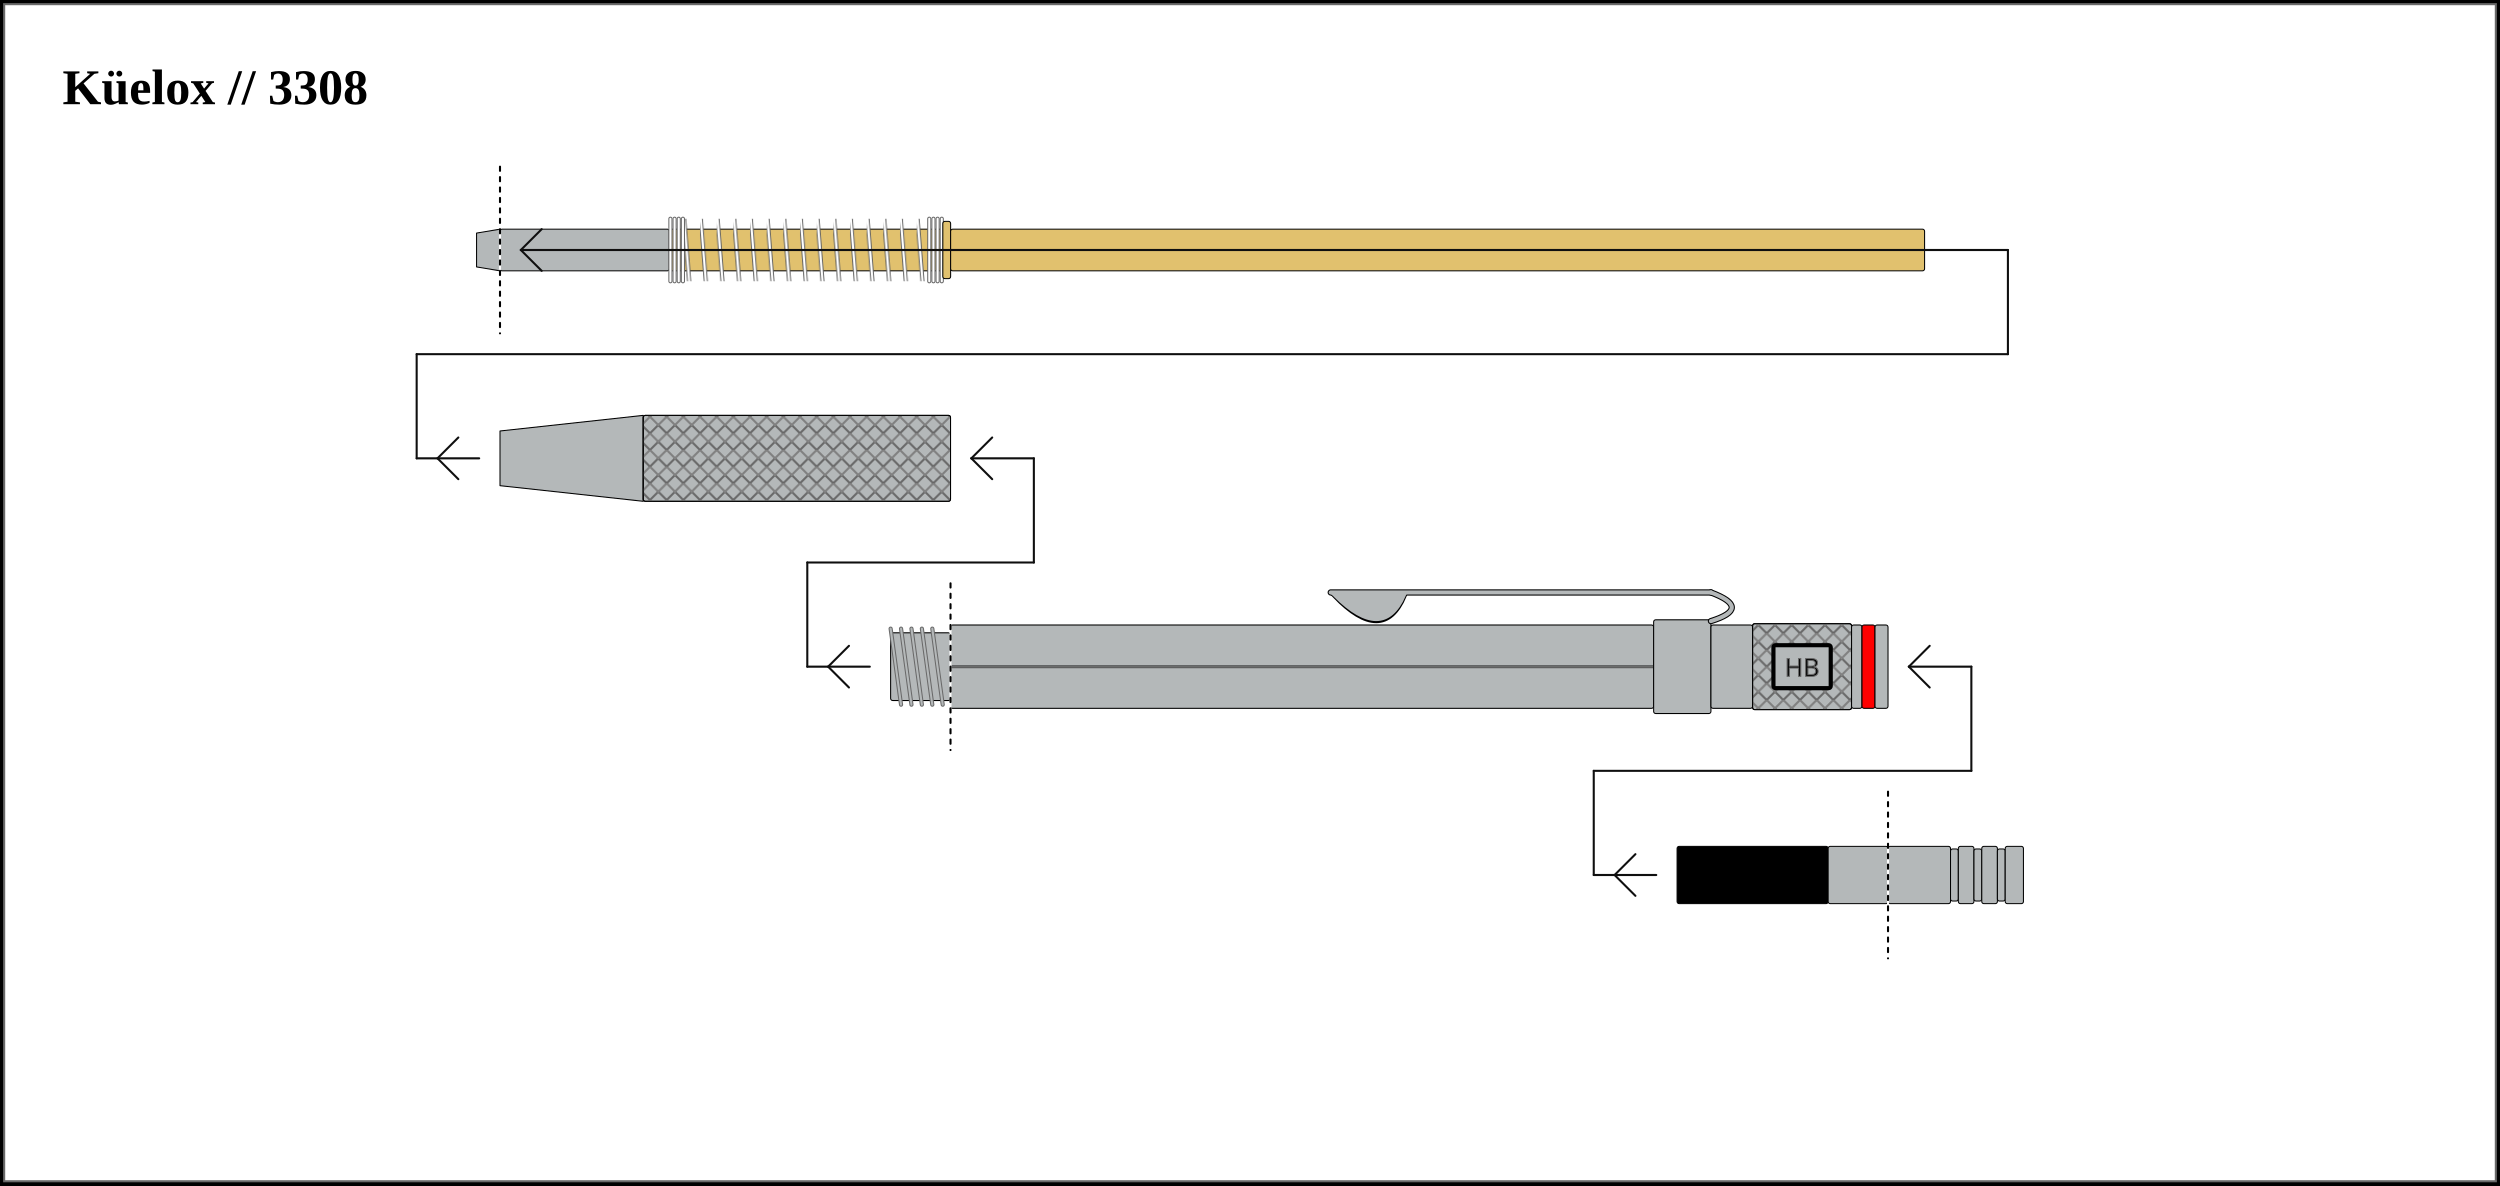
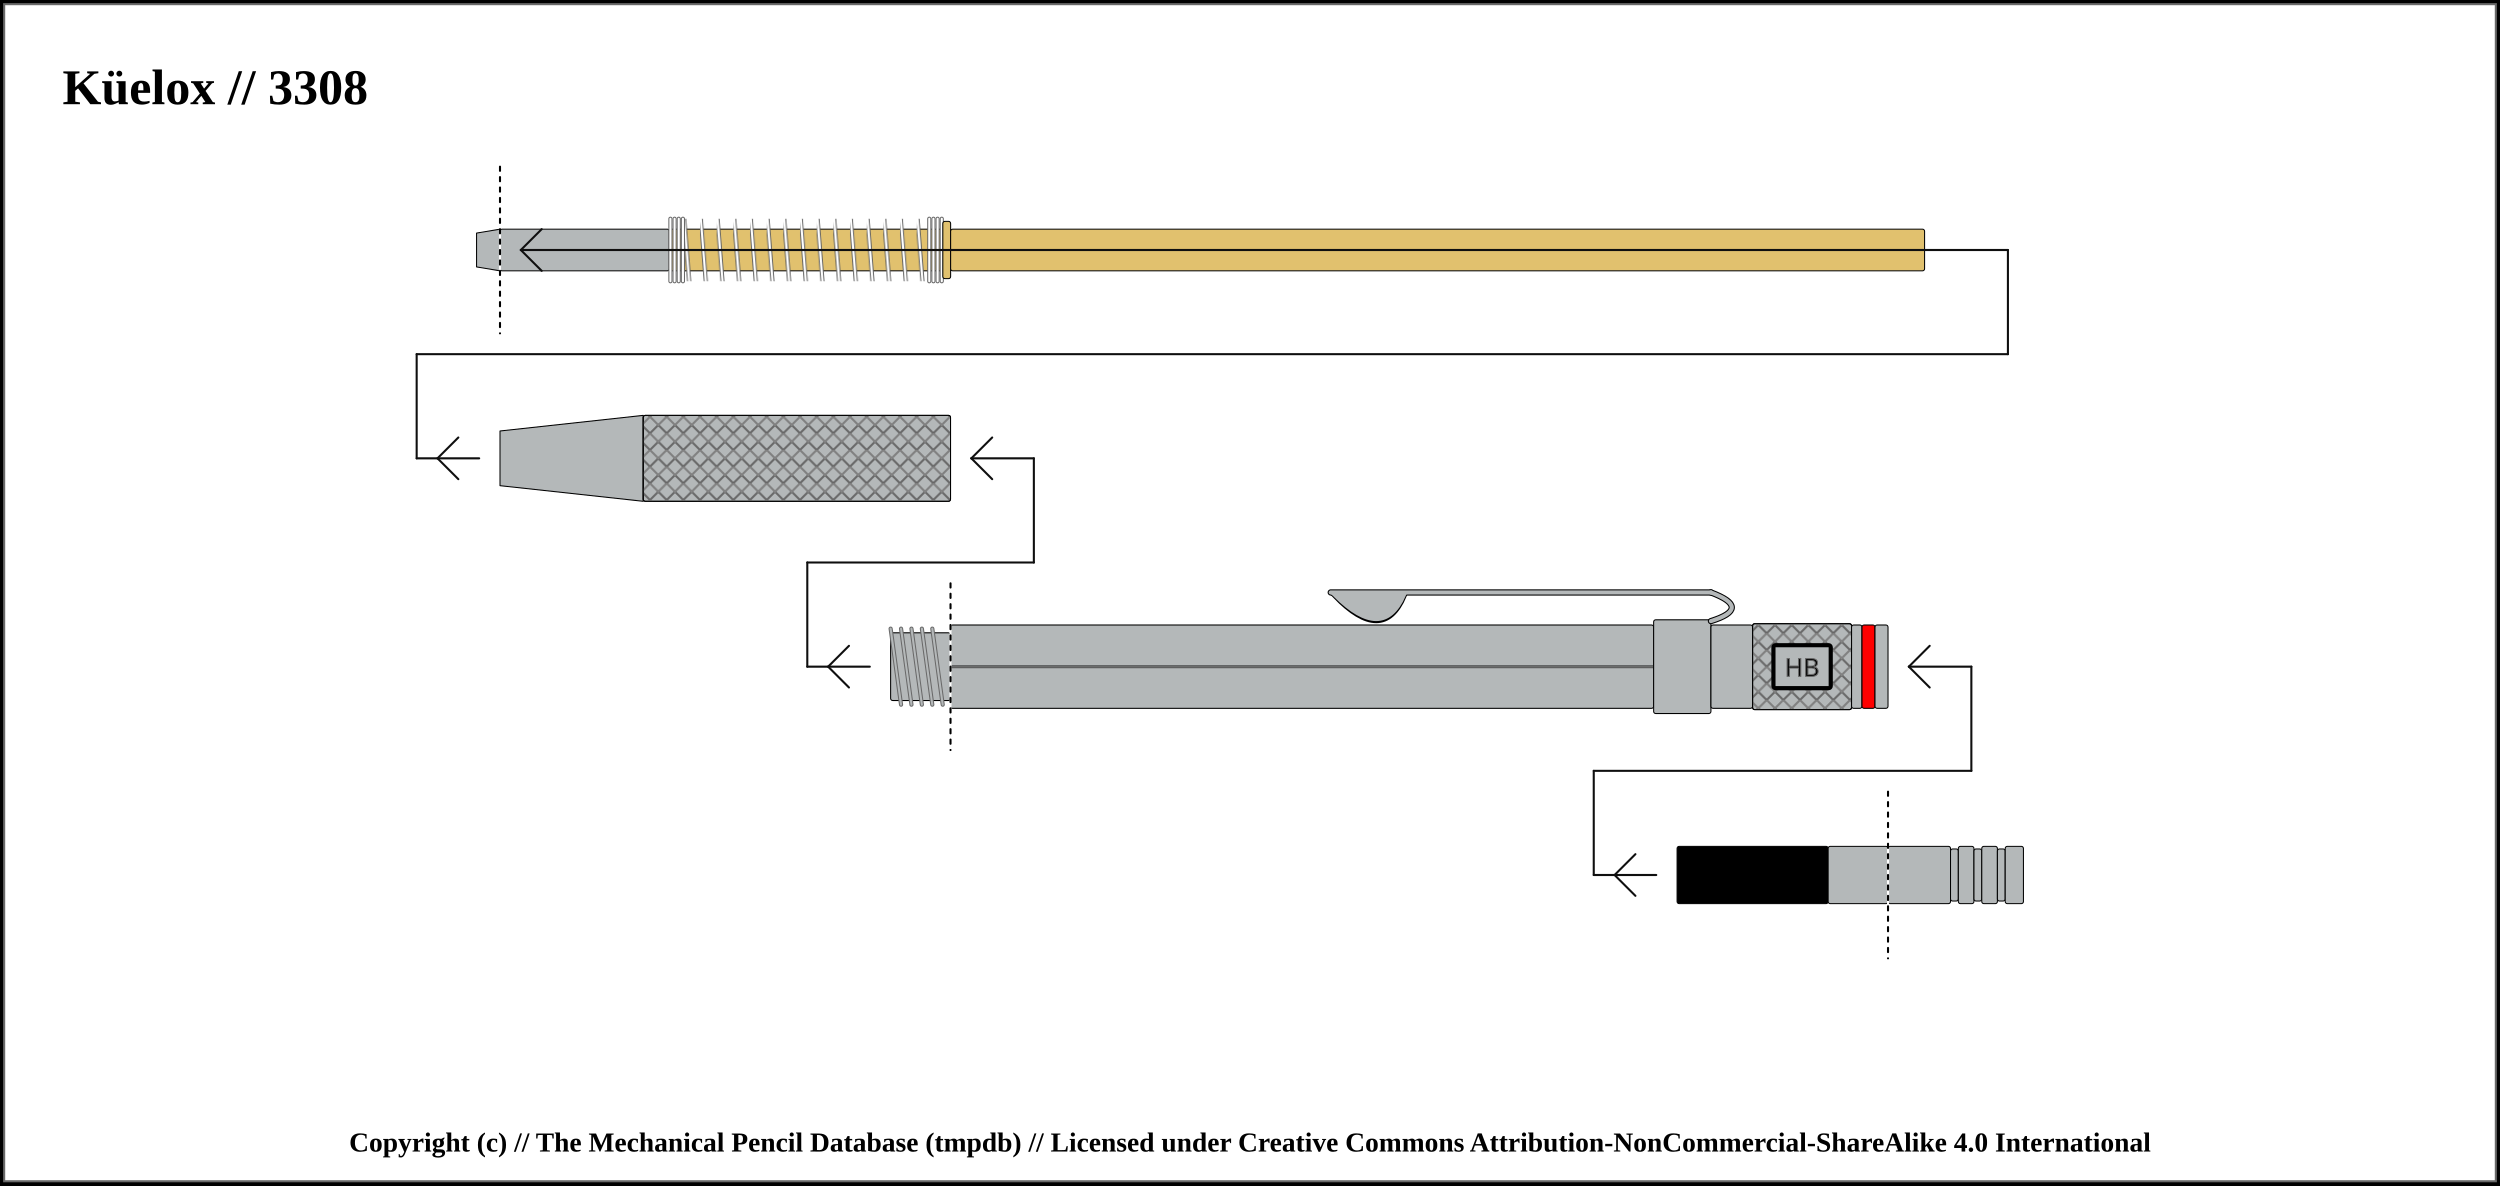
<svg xmlns="http://www.w3.org/2000/svg" width="1200" height="569">
  <pattern id="diagonalHatch" patternUnits="userSpaceOnUse" width="8" height="8">
    <path stroke="dimgray" stroke-linecap="round" stroke-width="1" d="M 4,4 L 8,8" />
    <path stroke="dimgray" stroke-linecap="round" stroke-width="1" d="M 4,4 L 0,8" />
    <path stroke="gray" stroke-linecap="round" stroke-width="1" d="M 4,4 L 8,0" />
    <path stroke="gray" stroke-linecap="round" stroke-width="1" d="M 4,4 L 0,0" />
  </pattern>
  <pattern id="spring" patternUnits="userSpaceOnUse" width="8" height="100">
    <path stroke="dimgray" stroke-linecap="round" stroke-width="2" d="M 0,0 L 8,100" />
    <path stroke="white" stroke-linecap="round" stroke-width="1" d="M 0,0 L 8,100" />
  </pattern>
  <rect x="0" y="0" width="1200" height="569" fill="white" stroke="black" stroke-width="4" />
  <rect x="2" y="2" width="1196" height="565" fill="white" stroke="dimgray" stroke-width="1" />
  <g transform="rotate(0 0 0)">
    <text x="30" y="50" font-size="2.0em" font-weight="bold"> Küelox // 3308 </text>
    <path d="M228.75 111.875 L240 110 L240 130 L228.75 128.125 Z" stroke-width="0.5" stroke="black" stroke-linejoin="round" fill="#b4b8b9" />
    <rect x="240" y="110" width="81.3" height="20" rx="1" ry="1" stroke-width="0.5" stroke="black" fill="#b4b8b9" />
    <rect x="321.3" y="110" width="131.25" height="20" rx="1" ry="1" stroke-width="0.5" stroke="black" fill="#e1c16e" />
    <rect x="326.3" y="105" width="121.25" height="30" stroke-width="0.0" stroke="black" fill="url(#spring)" />
    <line x1="321.8" y1="105" x2="321.8" y2="135" stroke="dimgray" stroke-linecap="round" stroke-width="2" />
    <line x1="321.8" y1="105" x2="321.8" y2="135" stroke="white" stroke-linecap="round" stroke-width="1" />
    <line x1="452.05" y1="105" x2="452.05" y2="135" stroke="dimgray" stroke-linecap="round" stroke-width="2" />
    <line x1="452.05" y1="105" x2="452.05" y2="135" stroke="white" stroke-linecap="round" stroke-width="1" />
    <line x1="323.8" y1="105" x2="323.8" y2="135" stroke="dimgray" stroke-linecap="round" stroke-width="2" />
    <line x1="323.8" y1="105" x2="323.8" y2="135" stroke="white" stroke-linecap="round" stroke-width="1" />
    <line x1="450.05" y1="105" x2="450.05" y2="135" stroke="dimgray" stroke-linecap="round" stroke-width="2" />
    <line x1="450.05" y1="105" x2="450.05" y2="135" stroke="white" stroke-linecap="round" stroke-width="1" />
    <line x1="325.8" y1="105" x2="325.8" y2="135" stroke="dimgray" stroke-linecap="round" stroke-width="2" />
    <line x1="325.8" y1="105" x2="325.8" y2="135" stroke="white" stroke-linecap="round" stroke-width="1" />
    <line x1="448.05" y1="105" x2="448.05" y2="135" stroke="dimgray" stroke-linecap="round" stroke-width="2" />
    <line x1="448.05" y1="105" x2="448.05" y2="135" stroke="white" stroke-linecap="round" stroke-width="1" />
    <line x1="327.8" y1="105" x2="327.8" y2="135" stroke="dimgray" stroke-linecap="round" stroke-width="2" />
    <line x1="327.8" y1="105" x2="327.8" y2="135" stroke="white" stroke-linecap="round" stroke-width="1" />
    <line x1="446.05" y1="105" x2="446.05" y2="135" stroke="dimgray" stroke-linecap="round" stroke-width="2" />
    <line x1="446.05" y1="105" x2="446.05" y2="135" stroke="white" stroke-linecap="round" stroke-width="1" />
    <rect x="452.55" y="106.25" width="3.75" height="27.5" rx="1" ry="1" stroke-width="0.5" stroke="black" fill="#e1c16e" />
    <rect x="456.3" y="110" width="467.5" height="20" rx="1" ry="1" stroke-width="0.5" stroke="black" fill="#e1c16e" />
    <line x1="240" y1="80" x2="240" y2="160" stroke="white" stroke-linecap="round" stroke-width="1.0" />
    <line x1="240" y1="80" x2="240" y2="160" stroke="black" stroke-linecap="round" stroke-dasharray="2,3" stroke-width="1.0" />
    <line x1="250" y1="120" x2="963.8" y2="120" stroke-linecap="round" stroke="#0f0f0f" stroke-width="1.0" />
    <line x1="250" y1="120" x2="260" y2="110" stroke-linecap="round" stroke="#0f0f0f" stroke-width="1.0" />
    <line x1="250" y1="120" x2="260" y2="130" stroke-linecap="round" stroke="#0f0f0f" stroke-width="1.0" />
    <line x1="963.8" y1="120" x2="963.8" y2="170" stroke="#0f0f0f" stroke-linecap="round" stroke-width="1.0" />
    <line x1="200" y1="170" x2="963.8" y2="170" stroke-linecap="round" stroke="#0f0f0f" stroke-width="1.0" />
    <line x1="200" y1="220" x2="230" y2="220" stroke-linecap="round" stroke="#0f0f0f" stroke-width="1.0" />
    <line x1="210" y1="220" x2="220" y2="210" stroke-linecap="round" stroke="#0f0f0f" stroke-width="1.0" />
    <line x1="210" y1="220" x2="220" y2="230" stroke-linecap="round" stroke="#0f0f0f" stroke-width="1.0" />
    <line x1="200" y1="170" x2="200" y2="220" stroke="#0f0f0f" stroke-linecap="round" stroke-width="1.0" />
    <path d="M240 206.875 L308.75 199.375 L308.75 240.625 L240 233.125 Z" stroke-width="0.5" stroke="black" stroke-linejoin="round" fill="#b4b8b9" />
    <rect x="308.75" y="199.375" width="147.5" height="41.25" rx="1" ry="1" stroke-width="0.5" stroke="black" fill="#b4b8b9" />
    <rect x="308.75" y="199.375" width="147.5" height="41.25" rx="1" ry="1" stroke-width="0.5" stroke="black" fill="url(#diagonalHatch)" />
    <rect x="456.25" y="300" width="337.5" height="40" rx="1" ry="1" stroke-width="0.5" stroke="black" fill="#b4b8b9" />
    <line x1="456.25" y1="320" x2="793.75" y2="320" stroke-width="1.5" stroke="black" fill="none" stroke-opacity="0.5" />
    <line x1="456.25" y1="320" x2="793.75" y2="320" stroke-width="0.5" stroke="gray" fill="none" stroke-opacity="0.5" />
    <line x1="387.5" y1="320" x2="417.5" y2="320" stroke-linecap="round" stroke="#0f0f0f" stroke-width="1.0" />
    <line x1="397.5" y1="320" x2="407.5" y2="310" stroke-linecap="round" stroke="#0f0f0f" stroke-width="1.0" />
    <line x1="397.5" y1="320" x2="407.5" y2="330" stroke-linecap="round" stroke="#0f0f0f" stroke-width="1.0" />
    <line x1="387.5" y1="270" x2="387.5" y2="320" stroke="#0f0f0f" stroke-linecap="round" stroke-width="1.0" />
    <rect x="427.5" y="303.75" width="28.75" height="32.5" rx="1" ry="1" stroke-width="0.5" stroke="black" fill="#b4b8b9" />
    <line x1="427.5" y1="301.75" x2="432.5" y2="338.25" stroke="dimgray" stroke-linecap="round" stroke-width="2" />
    <line x1="427.5" y1="301.75" x2="432.5" y2="338.25" stroke="#b4b8b9" stroke-linecap="round" stroke-width="1" />
    <line x1="432.5" y1="301.75" x2="437.5" y2="338.25" stroke="dimgray" stroke-linecap="round" stroke-width="2" />
    <line x1="432.5" y1="301.75" x2="437.5" y2="338.25" stroke="#b4b8b9" stroke-linecap="round" stroke-width="1" />
    <line x1="437.5" y1="301.75" x2="442.5" y2="338.25" stroke="dimgray" stroke-linecap="round" stroke-width="2" />
    <line x1="437.5" y1="301.75" x2="442.5" y2="338.25" stroke="#b4b8b9" stroke-linecap="round" stroke-width="1" />
    <line x1="442.5" y1="301.75" x2="447.5" y2="338.25" stroke="dimgray" stroke-linecap="round" stroke-width="2" />
    <line x1="442.5" y1="301.75" x2="447.5" y2="338.25" stroke="#b4b8b9" stroke-linecap="round" stroke-width="1" />
    <line x1="447.5" y1="301.75" x2="452.5" y2="338.25" stroke="dimgray" stroke-linecap="round" stroke-width="2" />
    <line x1="447.5" y1="301.75" x2="452.5" y2="338.25" stroke="#b4b8b9" stroke-linecap="round" stroke-width="1" />
    <line x1="387.5" y1="270" x2="496.25" y2="270" stroke-linecap="round" stroke="#0f0f0f" stroke-width="1.0" />
    <line x1="456.25" y1="280" x2="456.25" y2="360" stroke="white" stroke-linecap="round" stroke-width="1.0" />
    <line x1="456.25" y1="280" x2="456.25" y2="360" stroke="black" stroke-linecap="round" stroke-dasharray="2,3" stroke-width="1.0" />
    <line x1="496.25" y1="220" x2="496.25" y2="270" stroke="#0f0f0f" stroke-linecap="round" stroke-width="1.0" />
    <line x1="466.25" y1="220" x2="496.25" y2="220" stroke-linecap="round" stroke="#0f0f0f" stroke-width="1.0" />
    <line x1="466.25" y1="220" x2="476.25" y2="210" stroke-linecap="round" stroke="#0f0f0f" stroke-width="1.0" />
    <line x1="466.25" y1="220" x2="476.25" y2="230" stroke-linecap="round" stroke="#0f0f0f" stroke-width="1.0" />
    <rect x="793.75" y="297.5" width="27.5" height="45" rx="1" ry="1" stroke-width="0.5" stroke="black" fill="#b4b8b9" />
    <path d="M641 285.875 Q663.75 309.375 673.75 285.875 Z" stroke-width="3" stroke="black" fill="dimgray" stroke-linecap="round" />
    <line x1="638.75" y1="284.375" x2="821.25" y2="284.375" stroke-width="3" stroke="black" fill="dimgray" stroke-linecap="round" />
/&gt;<path d="M821.25 284.375 Q841.25 291.875 821.25 298.125" stroke-width="3" stroke="black" fill="none" stroke-linecap="round" />
    <path d="M641 285.875 Q663.75 308.375 673.75 285.875 Z" stroke-width="2" stroke="#b4b8b9" fill="#b4b8b9" stroke-linecap="round" />
    <line x1="638.75" y1="284.375" x2="821.25" y2="284.375" stroke-width="2" stroke="#b4b8b9" fill="#b4b8b9" stroke-linecap="round" />
/&gt;<path d="M821.25 284.375 Q841.25 291.875 821.25 298.125" stroke-width="2" stroke="#b4b8b9" fill="none" stroke-linecap="round" />
    <rect x="821.25" y="300" width="20" height="40" rx="1" ry="1" stroke-width="0.5" stroke="black" fill="#b4b8b9" />
    <rect x="841.25" y="299.375" width="47.5" height="41.25" rx="1" ry="1" stroke-width="0.5" stroke="black" fill="#b4b8b9" />
    <rect x="841.25" y="299.375" width="47.5" height="41.25" rx="1" ry="1" stroke-width="0.5" stroke="black" fill="url(#diagonalHatch)" />
    <rect x="851.25" y="309.688" width="27.5" height="20.625" rx="1" ry="1" stroke-width="2" stroke="black" fill="#b4b8b9" />
    <text x="865" y="320" text-anchor="middle" dominant-baseline="central">
      <tspan stroke="dimgray" stroke-width="0.5" font-family="sans-serif" fill="black" textLength="{this.width * 5 - 24}"> HB</tspan>
    </text>
    <rect x="888.75" y="300" width="5" height="40" rx="1" ry="1" stroke-width="0.5" stroke="black" fill="#b4b8b9" />
    <rect x="893.75" y="300" width="6.25" height="40" rx="1" ry="1" stroke-width="0.5" stroke="black" fill="red" />
    <rect x="900" y="300" width="6.25" height="40" rx="1" ry="1" stroke-width="0.5" stroke="black" fill="#b4b8b9" />
    <rect x="906.25" y="406.25" width="30" height="27.5" rx="1" ry="1" stroke-width="0.5" stroke="black" fill="#b4b8b9" />
    <rect x="936.25" y="407.5" width="3.75" height="25" rx="1" ry="1" stroke-width="0.5" stroke="black" fill="#b4b8b9" />
    <rect x="940" y="406.25" width="7.5" height="27.5" rx="1" ry="1" stroke-width="0.5" stroke="black" fill="#b4b8b9" />
    <rect x="947.5" y="407.5" width="3.75" height="25" rx="1" ry="1" stroke-width="0.5" stroke="black" fill="#b4b8b9" />
    <rect x="951.25" y="406.25" width="7.5" height="27.5" rx="1" ry="1" stroke-width="0.5" stroke="black" fill="#b4b8b9" />
    <rect x="958.75" y="407.5" width="3.75" height="25" rx="1" ry="1" stroke-width="0.5" stroke="black" fill="#b4b8b9" />
    <rect x="962.5" y="406.25" width="8.75" height="27.5" rx="1" ry="1" stroke-width="0.5" stroke="black" fill="#b4b8b9" />
    <line x1="765" y1="420" x2="795" y2="420" stroke-linecap="round" stroke="#0f0f0f" stroke-width="1.0" />
    <line x1="775" y1="420" x2="785" y2="410" stroke-linecap="round" stroke="#0f0f0f" stroke-width="1.0" />
    <line x1="775" y1="420" x2="785" y2="430" stroke-linecap="round" stroke="#0f0f0f" stroke-width="1.0" />
    <line x1="765" y1="370" x2="765" y2="420" stroke="#0f0f0f" stroke-linecap="round" stroke-width="1.0" />
    <rect x="805" y="406.25" width="72.5" height="27.5" rx="1" ry="1" stroke-width="0.5" stroke="black" fill="black" />
    <rect x="877.5" y="406.25" width="28.75" height="27.5" rx="1" ry="1" stroke-width="0.5" stroke="black" fill="#b4b8b9" />
    <line x1="765" y1="370" x2="946.25" y2="370" stroke-linecap="round" stroke="#0f0f0f" stroke-width="1.0" />
    <line x1="906.25" y1="380" x2="906.25" y2="460" stroke="white" stroke-linecap="round" stroke-width="1.0" />
    <line x1="906.25" y1="380" x2="906.25" y2="460" stroke="black" stroke-linecap="round" stroke-dasharray="2,3" stroke-width="1.0" />
    <line x1="946.25" y1="320" x2="946.25" y2="370" stroke="#0f0f0f" stroke-linecap="round" stroke-width="1.0" />
    <line x1="916.25" y1="320" x2="946.25" y2="320" stroke-linecap="round" stroke="#0f0f0f" stroke-width="1.0" />
    <line x1="916.25" y1="320" x2="926.25" y2="310" stroke-linecap="round" stroke="#0f0f0f" stroke-width="1.0" />
    <line x1="916.25" y1="320" x2="926.25" y2="330" stroke-linecap="round" stroke="#0f0f0f" stroke-width="1.0" />
  </g>
-   <text x="50%" y="1160" font-size="1.1em" font-weight="bold" text-anchor="middle" dominant-baseline="middle">Copyright (c) // The Mechanical Pencil Database (tmpdb)</text>
-   <text x="50%" y="1180" font-size="1.1em" font-weight="bold" text-anchor="middle" dominant-baseline="middle">Licensed under Creative Commons Attribution-NonCommercial-ShareAlike 4.0 International</text>
+   <text x="50%" y="549" font-size="1.1em" font-weight="bold" text-anchor="middle" dominant-baseline="middle">Copyright (c) // The Mechanical Pencil Database (tmpdb) // Licensed under Creative Commons Attribution-NonCommercial-ShareAlike 4.0 International</text>
</svg>
